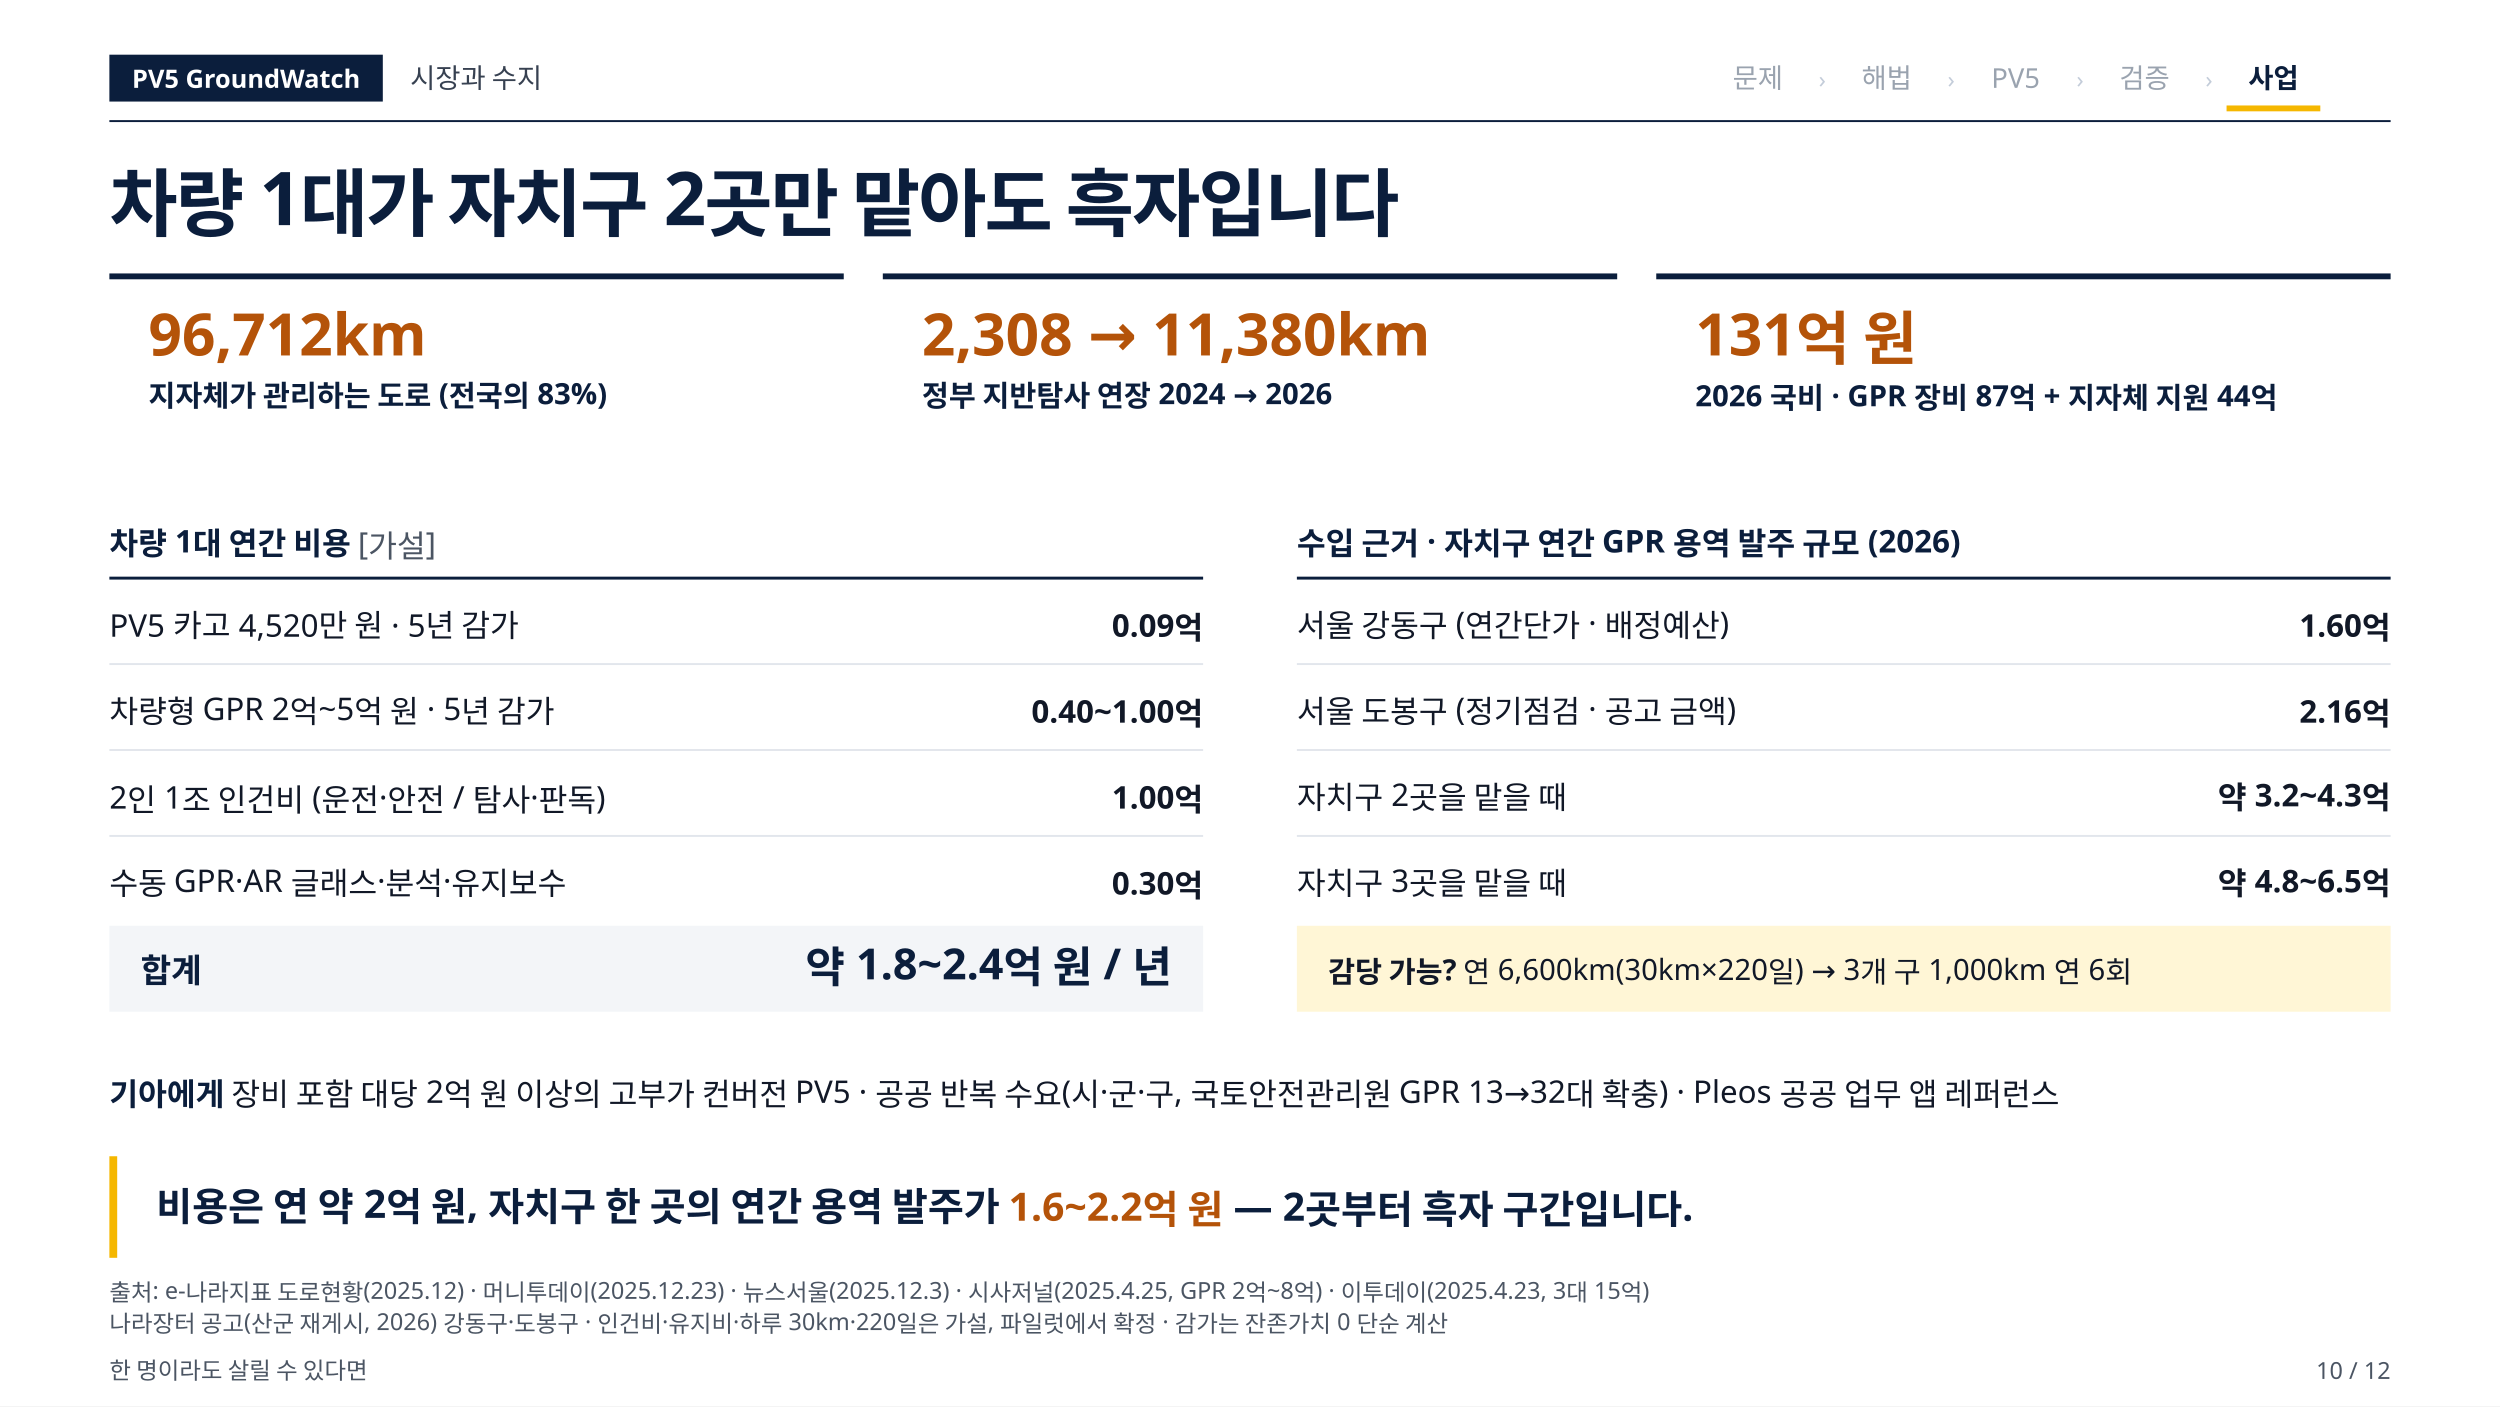
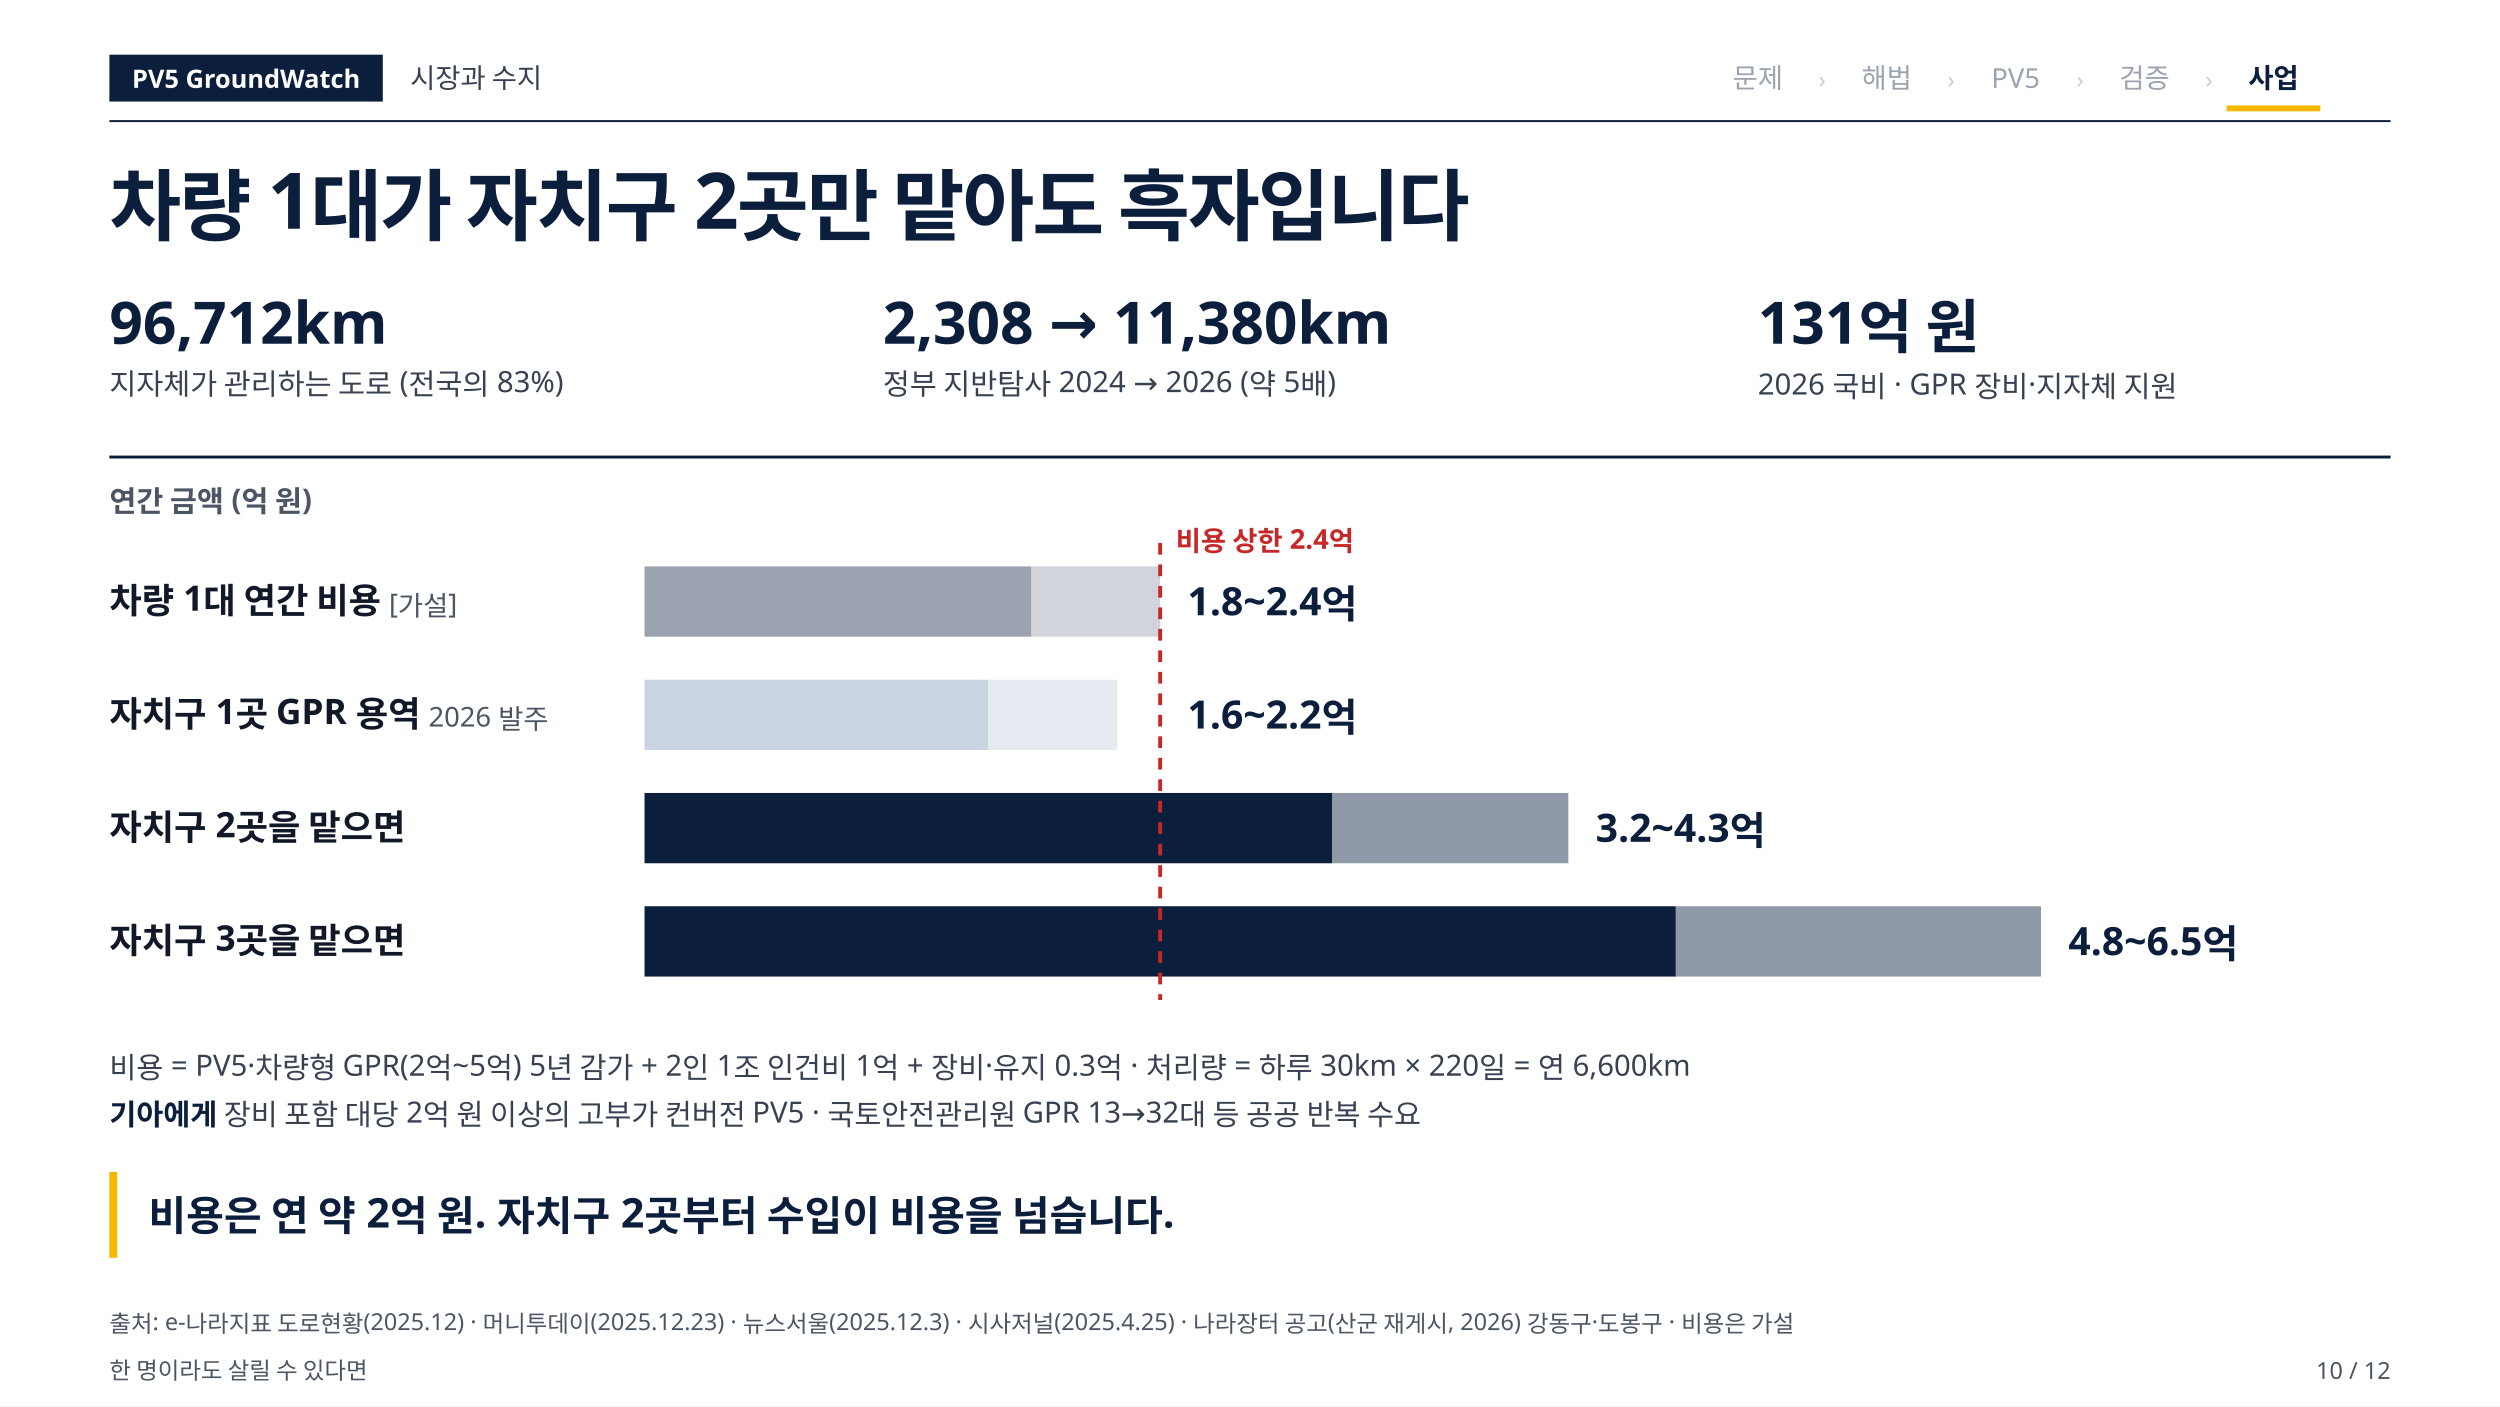
<svg xmlns="http://www.w3.org/2000/svg" viewBox="0 0 1280 720" lang="ko-KR" data-pptx-page-role="content" font-family="Pretendard, 'Malgun Gothic', sans-serif">
  <rect id="bg" x="0" y="0" width="1280" height="720" fill="#FFFFFF" />
  <g id="header" data-pptx-role="header" data-pptx-bounds="56 24 1168 40">
    <rect x="56" y="28" width="140" height="24" fill="#0B1E3C" />
    <text x="126" y="45" font-size="13" font-weight="bold" fill="#FFFFFF" text-anchor="middle">PV5 GroundWatch</text>
    <text x="210" y="45" font-size="14" fill="#374151">시장과 수지</text>
    <text x="900" y="45" font-size="14" font-weight="normal" fill="#9AA3AF" text-anchor="middle">문제</text>
    <text x="933" y="45" font-size="12" fill="#C3CCD9" text-anchor="middle">›</text>
    <text x="966" y="45" font-size="14" font-weight="normal" fill="#9AA3AF" text-anchor="middle">해법</text>
    <text x="999" y="45" font-size="12" fill="#C3CCD9" text-anchor="middle">›</text>
    <text x="1032" y="45" font-size="14" font-weight="normal" fill="#9AA3AF" text-anchor="middle">PV5</text>
    <text x="1065" y="45" font-size="12" fill="#C3CCD9" text-anchor="middle">›</text>
    <text x="1098" y="45" font-size="14" font-weight="normal" fill="#9AA3AF" text-anchor="middle">검증</text>
    <text x="1131" y="45" font-size="12" fill="#C3CCD9" text-anchor="middle">›</text>
    <text x="1164" y="45" font-size="14" font-weight="bold" fill="#0B1E3C" text-anchor="middle">사업</text>
    <rect x="1140" y="54" width="48" height="3" fill="#F5B700" />
    <line x1="56" y1="62" x2="1224" y2="62" stroke="#0B1E3C" stroke-width="1" />
  </g>
  <g id="title" data-pptx-bounds="56 80 1168 56" letter-spacing="-1">
-     <text x="56" y="118" font-size="38" font-weight="bold" fill="#0B1E3C">차량 1대가 자치구 2곳만 맡아도 흑자입니다</text>
+     <text x="56" y="120" font-size="40" font-weight="bold" fill="#0B1E3C">차량 1대가 자치구 2곳만 맡아도 흑자입니다</text>
  </g>
-   <g id="market" data-pptx-bounds="56 140 1168 104">
-     <rect x="56" y="140" width="376" height="3" fill="#0B1E3C" />
-     <text x="76" y="182" font-size="30" font-weight="bold" fill="#B45309">96,712km</text>
-     <text x="76" y="208" font-size="15" font-weight="bold" fill="#0B1E3C">지자체가 관리하는 도로 (전국의 83%)</text>
-     <rect x="452" y="140" width="376" height="3" fill="#0B1E3C" />
-     <text x="472" y="182" font-size="30" font-weight="bold" fill="#B45309">2,308 → 11,380km</text>
-     <text x="472" y="208" font-size="15" font-weight="bold" fill="#0B1E3C">정부 지반탐사 연장 2024 → 2026</text>
-     <rect x="848" y="140" width="376" height="3" fill="#0B1E3C" />
-     <text x="868" y="182" font-size="30" font-weight="bold" fill="#B45309">131억 원</text>
-     <text x="868" y="208" font-size="15" font-weight="bold" fill="#0B1E3C">2026 국비 · GPR 장비 87억 + 지자체 지원 44억</text>
+   <g id="market" data-pptx-bounds="56 138 1168 74">
+     <text x="56" y="176" font-size="30" font-weight="bold" fill="#0B1E3C">96,712km</text>
+     <text x="56" y="202" font-size="15" fill="#374151">지자체가 관리하는 도로 (전국의 83%)</text>
+     <text x="452" y="176" font-size="30" font-weight="bold" fill="#0B1E3C">2,308 → 11,380km</text>
+     <text x="452" y="202" font-size="15" fill="#374151">정부 지반탐사 2024 → 2026 (약 5배)</text>
+     <text x="900" y="176" font-size="30" font-weight="bold" fill="#0B1E3C">131억 원</text>
+     <text x="900" y="202" font-size="15" fill="#374151">2026 국비 · GPR 장비·지자체 지원</text>
  </g>
-   <g id="cost" data-pptx-bounds="56 262 560 262">
-     <text x="56" y="284" font-size="16" font-weight="bold" fill="#0B1E3C">차량 1대 연간 비용 <tspan font-weight="normal" fill="#4B5563">[가설]</tspan>
+   <g id="bars" data-pptx-bounds="56 232 1168 300">
+     <line x1="56" y1="234" x2="1224" y2="234" stroke="#0B1E3C" stroke-width="1.5" />
+     <text x="56" y="262" font-size="15" font-weight="bold" fill="#4B5563">연간 금액 (억 원)</text>
+     <text x="56" y="314" font-size="18" font-weight="bold" fill="#111827">차량 1대 연간 비용 <tspan font-size="14" font-weight="normal" fill="#4B5563">[가설]</tspan>
    </text>
-     <line x1="56" y1="296" x2="616" y2="296" stroke="#0B1E3C" stroke-width="1.5" />
-     <g font-size="16" fill="#111827">
-       <text x="56" y="326">PV5 카고 4,520만 원 · 5년 감가</text>
-       <text x="616" y="326" text-anchor="end" font-weight="bold">0.09억</text>
-       <line x1="56" y1="340" x2="616" y2="340" stroke="#E2E6EC" stroke-width="1" />
-       <text x="56" y="370">차량형 GPR 2억~5억 원 · 5년 감가</text>
-       <text x="616" y="370" text-anchor="end" font-weight="bold">0.40~1.00억</text>
-       <line x1="56" y1="384" x2="616" y2="384" stroke="#E2E6EC" stroke-width="1" />
-       <text x="56" y="414">2인 1조 인건비 (운전·안전 / 탐사·판독)</text>
-       <text x="616" y="414" text-anchor="end" font-weight="bold">1.00억</text>
-       <line x1="56" y1="428" x2="616" y2="428" stroke="#E2E6EC" stroke-width="1" />
-       <text x="56" y="458">수동 GPR·AR 글래스·분석·유지보수</text>
-       <text x="616" y="458" text-anchor="end" font-weight="bold">0.30억</text>
-     </g>
-     <rect x="56" y="474" width="560" height="44" fill="#F3F5F8" />
-     <text x="72" y="503" font-size="17" font-weight="bold" fill="#0B1E3C">합계</text>
-     <text x="600" y="503" font-size="22" font-weight="bold" fill="#0B1E3C" text-anchor="end">약 1.8~2.4억 원 / 년</text>
+     <rect x="330" y="290" width="198" height="36" fill="#9AA3AF" />
+     <rect x="528" y="290" width="66" height="36" fill="#9AA3AF" fill-opacity="0.45" />
+     <text x="608" y="315" font-size="20" font-weight="bold" fill="#0B1E3C">1.8~2.4억</text>
+     <text x="56" y="372" font-size="18" font-weight="bold" fill="#111827">자치구 1곳 GPR 용역 <tspan font-size="14" font-weight="normal" fill="#4B5563">2026 발주</tspan>
+     </text>
+     <rect x="330" y="348" width="176" height="36" fill="#C9D3E2" />
+     <rect x="506" y="348" width="66" height="36" fill="#C9D3E2" fill-opacity="0.45" />
+     <text x="608" y="373" font-size="20" font-weight="bold" fill="#0B1E3C">1.6~2.2억</text>
+     <text x="56" y="430" font-size="18" font-weight="bold" fill="#111827">자치구 2곳을 맡으면 <tspan font-size="14" font-weight="normal" fill="#4B5563" />
+     </text>
+     <rect x="330" y="406" width="352" height="36" fill="#0B1E3C" />
+     <rect x="682" y="406" width="121" height="36" fill="#0B1E3C" fill-opacity="0.45" />
+     <text x="817" y="431" font-size="20" font-weight="bold" fill="#0B1E3C">3.2~4.3억</text>
+     <text x="56" y="488" font-size="18" font-weight="bold" fill="#111827">자치구 3곳을 맡으면 <tspan font-size="14" font-weight="normal" fill="#4B5563" />
+     </text>
+     <rect x="330" y="464" width="528" height="36" fill="#0B1E3C" />
+     <rect x="858" y="464" width="187" height="36" fill="#0B1E3C" fill-opacity="0.45" />
+     <text x="1059" y="489" font-size="20" font-weight="bold" fill="#0B1E3C">4.8~6.5억</text>
+     <line x1="594" y1="278" x2="594" y2="512" stroke="#C62828" stroke-width="2" stroke-dasharray="6,5" />
+     <text x="602" y="282" font-size="14" font-weight="bold" fill="#C62828">비용 상한 2.4억</text>
  </g>
-   <g id="revenue" data-pptx-bounds="664 262 560 262">
-     <text x="664" y="284" font-size="16" font-weight="bold" fill="#0B1E3C">수입 근거 · 자치구 연간 GPR 용역 발주 규모 (2026)</text>
-     <line x1="664" y1="296" x2="1224" y2="296" stroke="#0B1E3C" stroke-width="1.5" />
-     <g font-size="16" fill="#111827">
-       <text x="664" y="326">서울 강동구 (연간단가 · 배정예산)</text>
-       <text x="1224" y="326" text-anchor="end" font-weight="bold">1.60억</text>
-       <line x1="664" y1="340" x2="1224" y2="340" stroke="#E2E6EC" stroke-width="1" />
-       <text x="664" y="370">서울 도봉구 (정기점검 · 공고 금액)</text>
-       <text x="1224" y="370" text-anchor="end" font-weight="bold">2.16억</text>
-       <line x1="664" y1="384" x2="1224" y2="384" stroke="#E2E6EC" stroke-width="1" />
-       <text x="664" y="414">자치구 2곳을 맡을 때</text>
-       <text x="1224" y="414" text-anchor="end" font-weight="bold">약 3.2~4.3억</text>
-       <line x1="664" y1="428" x2="1224" y2="428" stroke="#E2E6EC" stroke-width="1" />
-       <text x="664" y="458">자치구 3곳을 맡을 때</text>
-       <text x="1224" y="458" text-anchor="end" font-weight="bold">약 4.8~6.5억</text>
-     </g>
-     <rect x="664" y="474" width="560" height="44" fill="#FFF6D6" />
-     <text x="680" y="503" font-size="15" fill="#111827">
-       <tspan font-weight="bold">감당 가능?</tspan> 연 6,600km(30km×220일) → 3개 구 1,000km 연 6회</text>
+   <g id="basis" data-pptx-bounds="56 532 1168 50">
+     <text x="56" y="552" font-size="15" fill="#374151">비용 = PV5·차량형 GPR(2억~5억) 5년 감가 + 2인 1조 인건비 1억 + 장비·유지 0.3억 · 처리량 = 하루 30km × 220일 = 연 6,600km</text>
+     <text x="56" y="576" font-size="15" fill="#374151">
+       <tspan font-weight="bold" fill="#0B1E3C">기아에게</tspan> 장비 포함 대당 2억 원 이상의 고부가 컨버전 PV5 · 국토안전관리원 GPR 13→32대 등 공공 반복 수요</text>
  </g>
-   <g id="kia" data-pptx-bounds="56 538 1168 44">
-     <text x="56" y="566" font-size="16" fill="#111827">
-       <tspan font-weight="bold" fill="#0B1E3C">기아에게</tspan>  장비 포함 대당 2억 원 이상의 고부가 컨버전 PV5 · 공공 반복 수요(시·군·구, 국토안전관리원 GPR 13→32대 확충) · Pleos 공공 업무 앱 레퍼런스</text>
+   <g id="conclusion" data-pptx-bounds="56 600 1168 44">
+     <rect x="56" y="600" width="4" height="44" fill="#F5B700" />
+     <text x="76" y="630" font-size="21" font-weight="bold" fill="#0B1E3C">비용은 연 약 2억 원. 자치구 2곳부터 수입이 비용을 넘습니다.</text>
  </g>
-   <g id="conclusion" data-pptx-bounds="56 592 1168 52">
-     <rect x="56" y="592" width="4" height="52" fill="#F5B700" />
-     <text x="80" y="625" font-size="20" font-weight="bold" fill="#0B1E3C">비용은 연 약 2억 원, 자치구 한 곳의 연간 용역 발주가 <tspan fill="#B45309">1.6~2.2억 원</tspan> — 2곳부터 흑자 구간입니다.</text>
-   </g>
-   <g id="source" data-pptx-bounds="56 654 1168 34">
-     <text x="56" y="666" font-size="12" fill="#4B5563">출처: e-나라지표 도로현황(2025.12) · 머니투데이(2025.12.23) · 뉴스서울(2025.12.3) · 시사저널(2025.4.25, GPR 2억~8억) · 이투데이(2025.4.23, 3대 15억)</text>
-     <text x="56" y="682" font-size="12" fill="#4B5563">나라장터 공고(산군 재게시, 2026) 강동구·도봉구 · 인건비·유지비·하루 30km·220일은 가설, 파일럿에서 확정 · 감가는 잔존가치 0 단순 계산</text>
+   <g id="source" data-pptx-bounds="56 668 1168 20">
+     <text x="56" y="682" font-size="12" fill="#4B5563">출처: e-나라지표 도로현황(2025.12) · 머니투데이(2025.12.23) · 뉴스서울(2025.12.3) · 시사저널(2025.4.25) · 나라장터 공고(산군 재게시, 2026) 강동구·도봉구 · 비용은 가설</text>
  </g>
  <g id="footer" data-pptx-role="footer" data-pptx-bounds="56 692 1168 22" fill="#4B5563" font-size="12">
    <text x="56" y="706">한 명이라도 살릴 수 있다면</text>
    <text x="1224" y="706" text-anchor="end">10 / 12</text>
  </g>
</svg>
